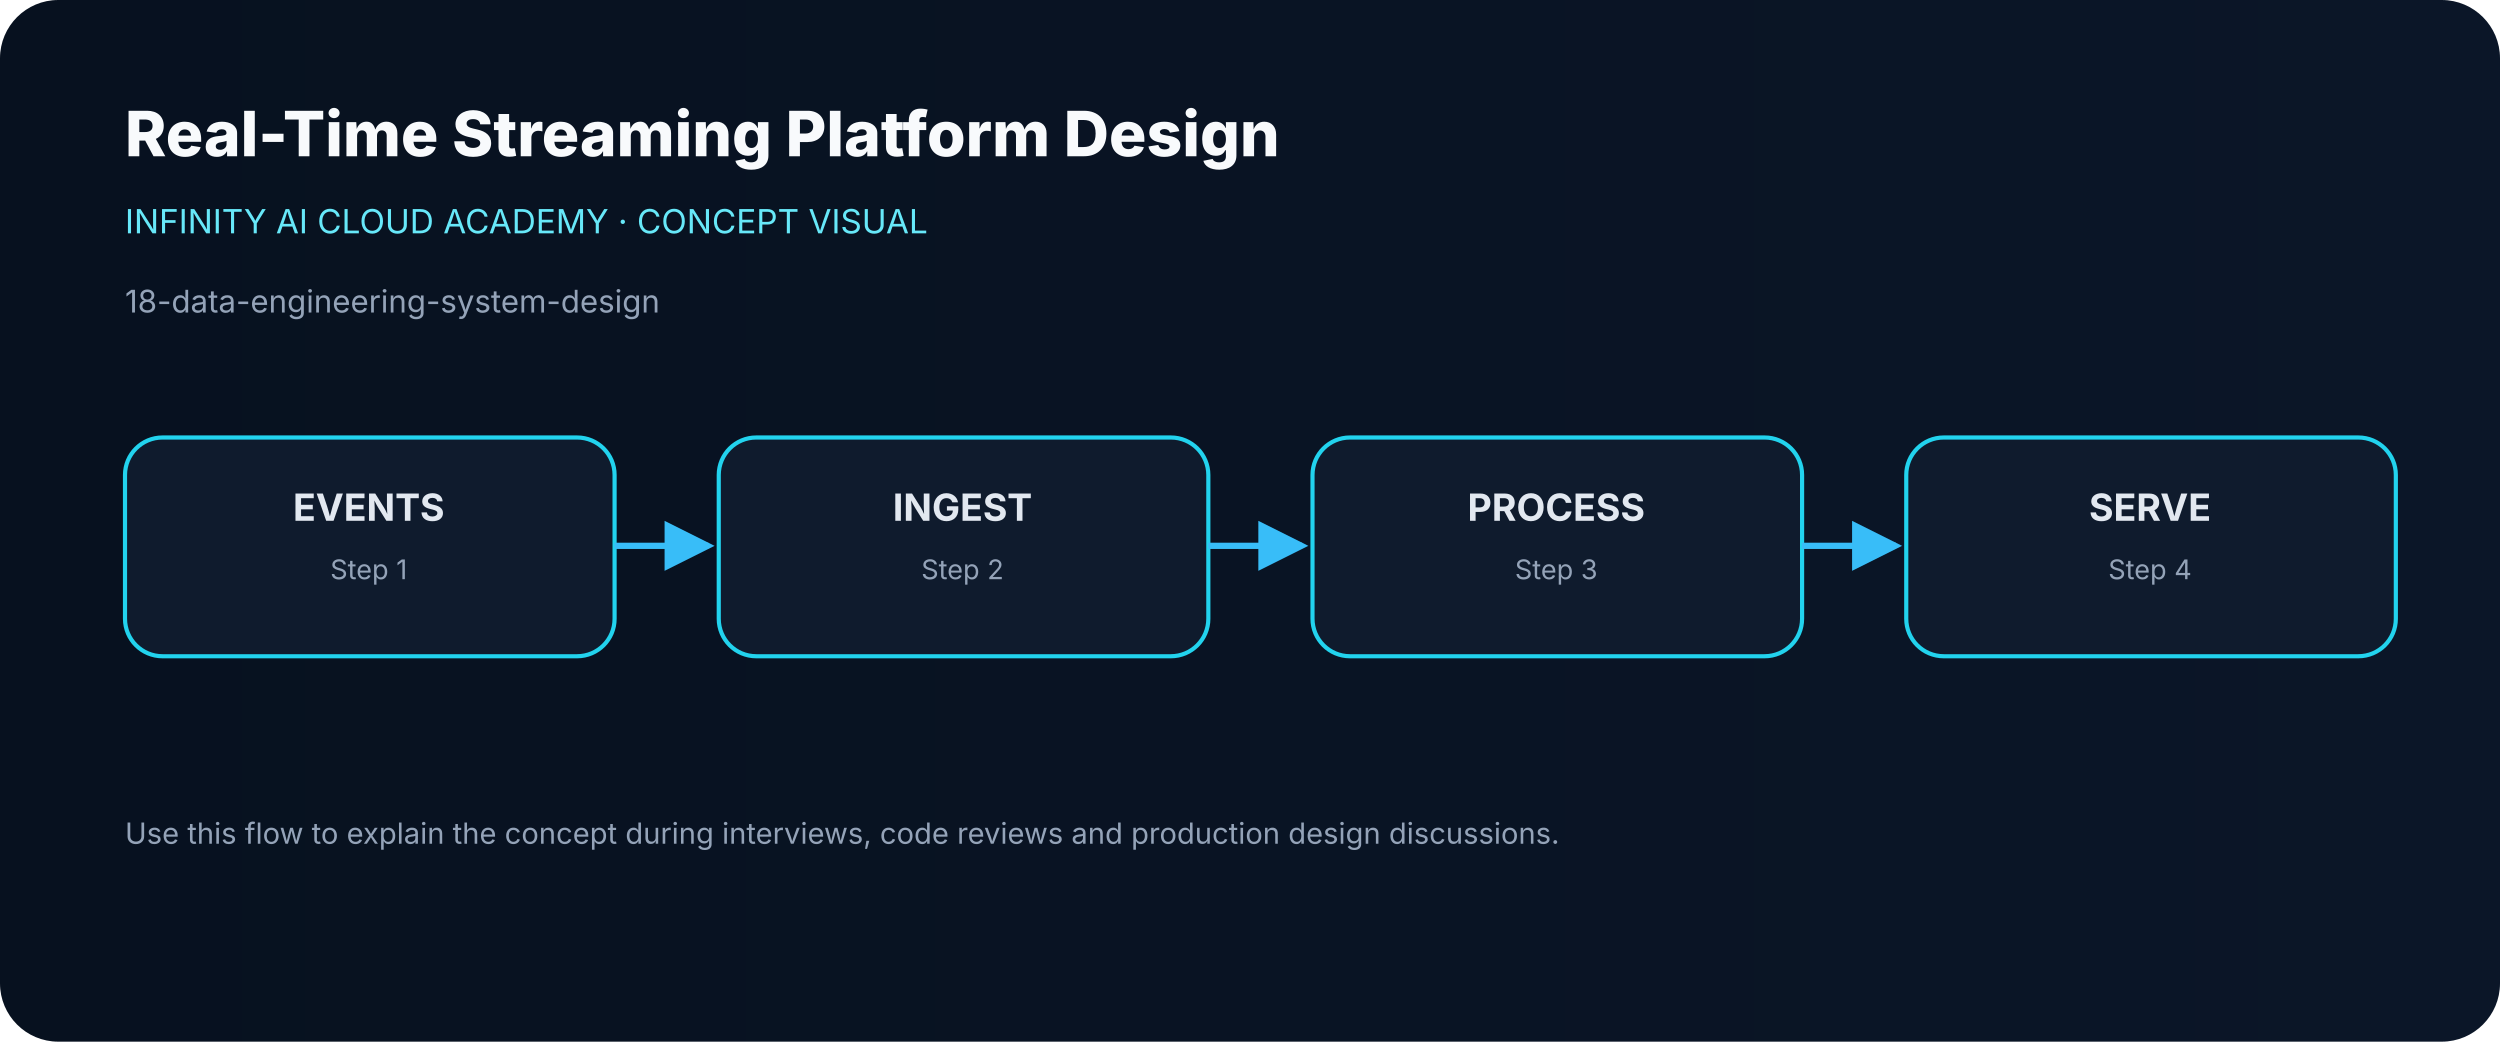
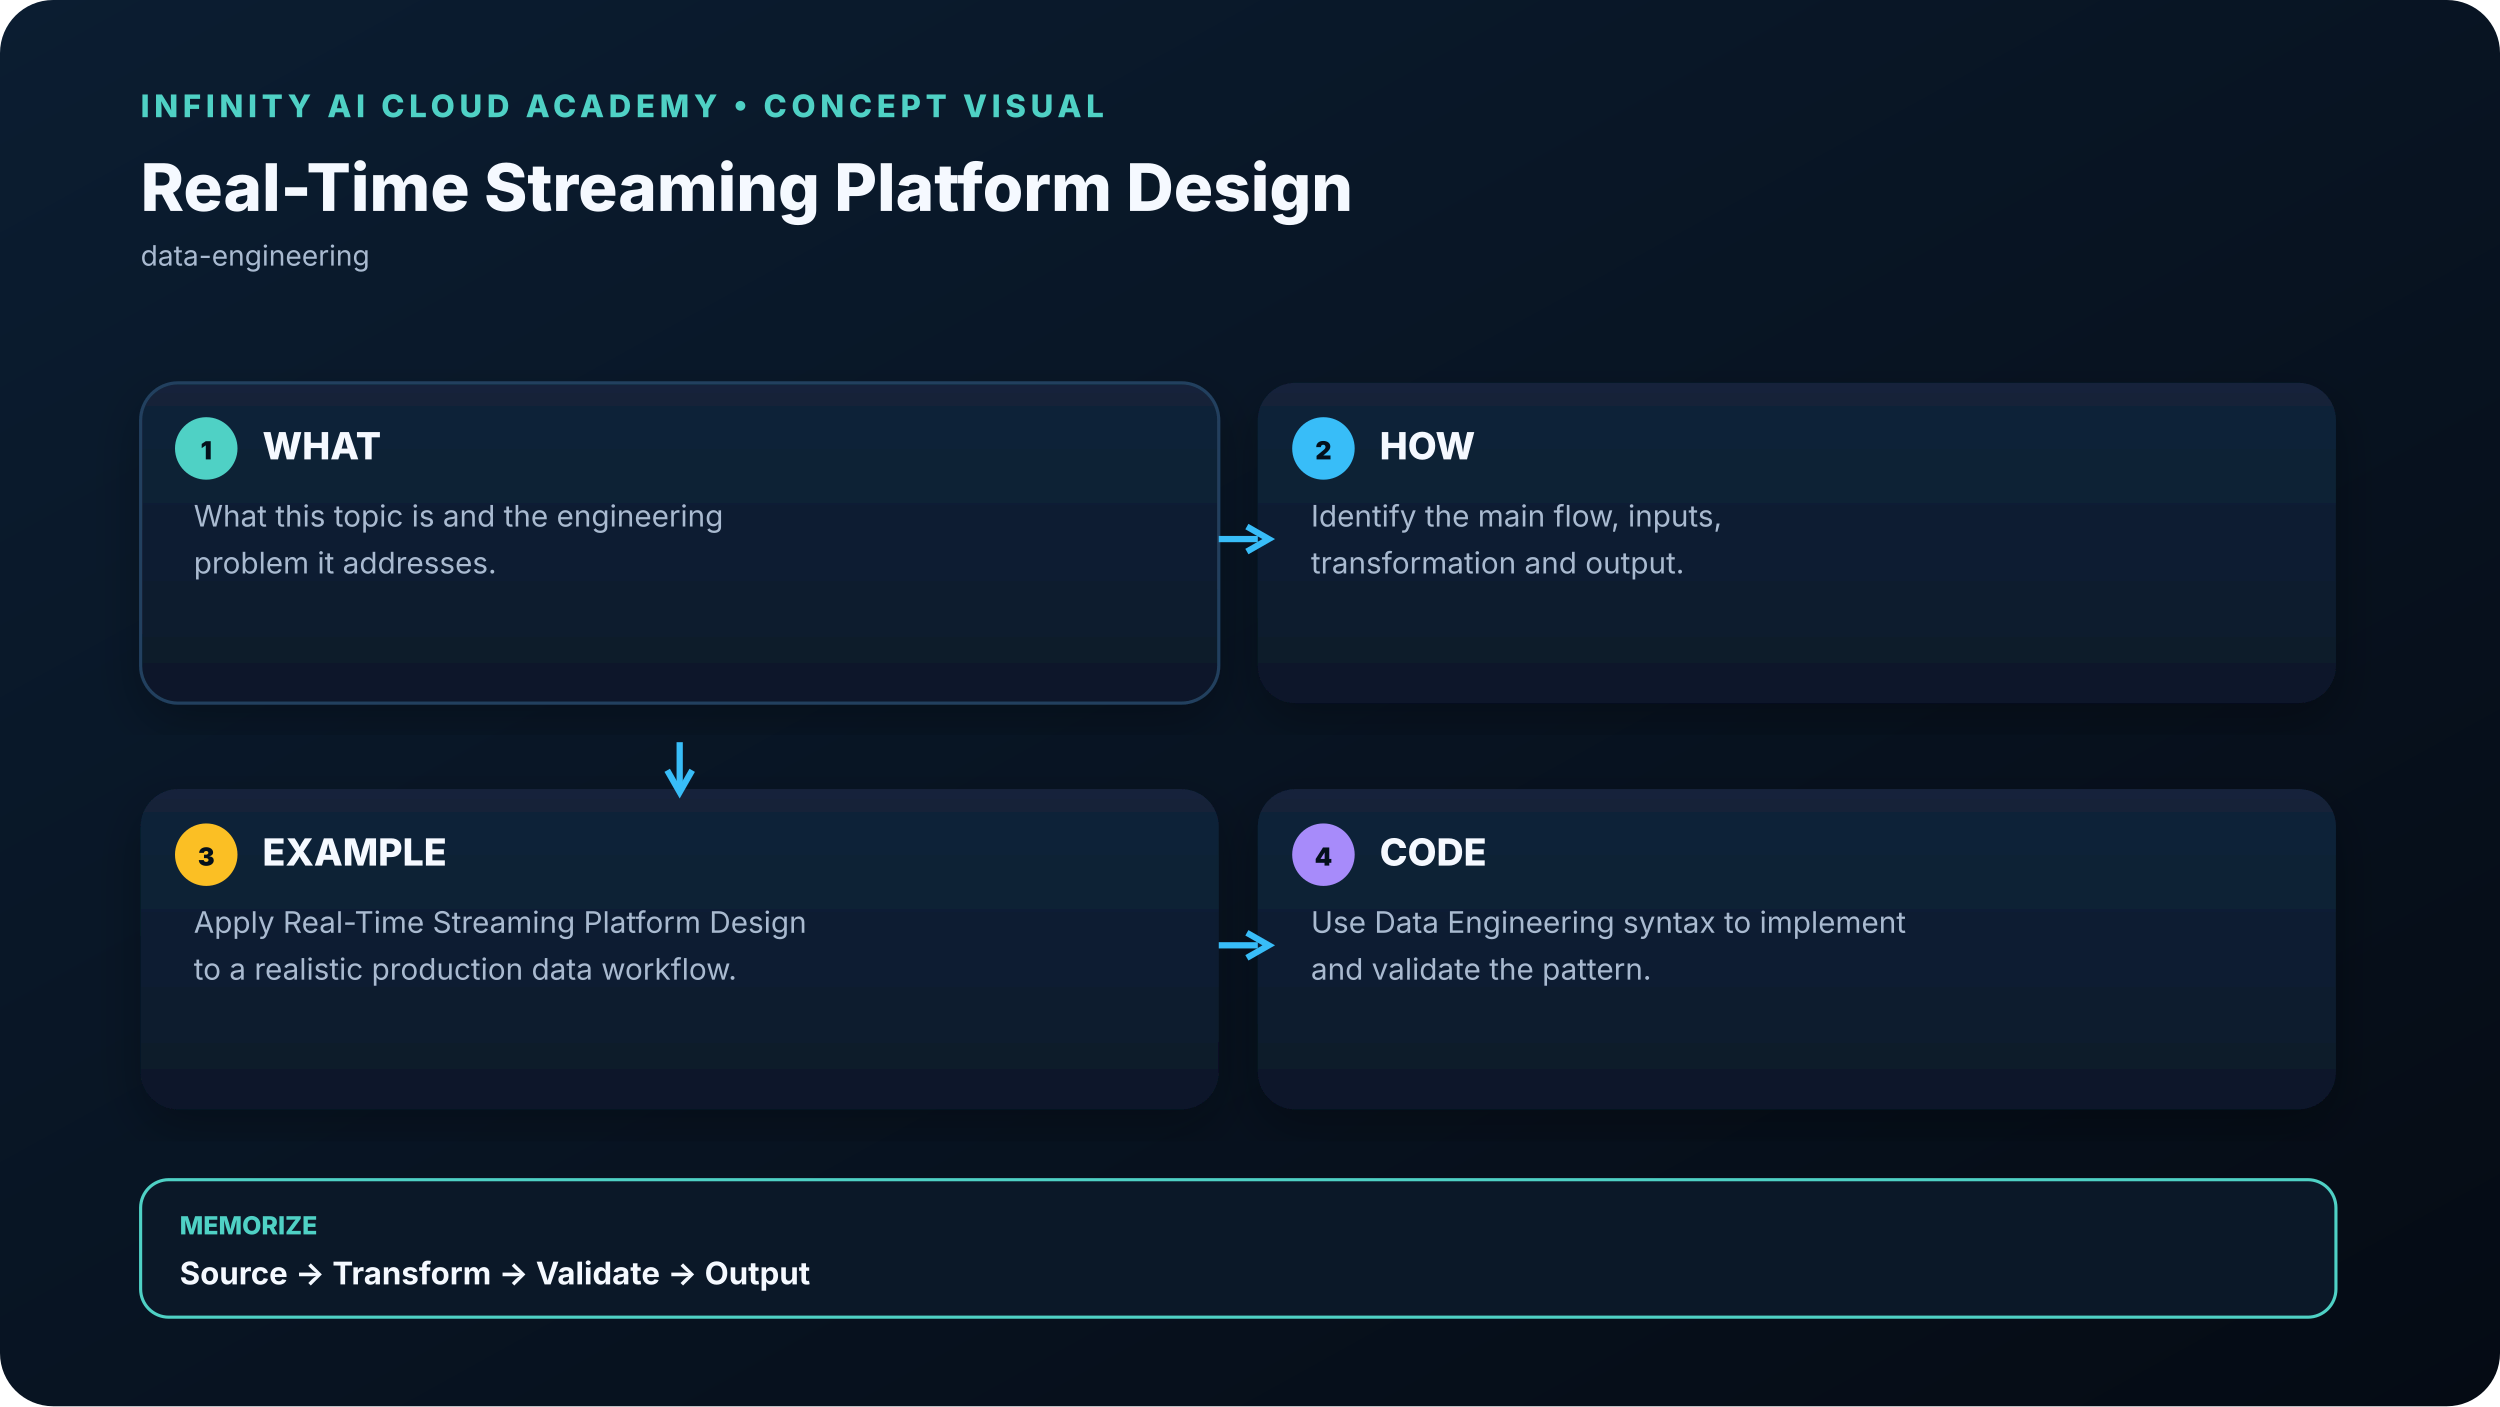
- <svg xmlns="http://www.w3.org/2000/svg" width="1200" height="500" viewBox="0 0 1200 500">
+ <svg xmlns="http://www.w3.org/2000/svg" width="1600" height="900" viewBox="0 0 1600 900">
  <defs>
-     <linearGradient id="g" x1="0" x2="1">
-       <stop stop-color="#07111f" />
-       <stop offset="1" stop-color="#0b1628" />
+     <linearGradient id="bg" x1="0" y1="0" x2="1" y2="1">
+       <stop offset="0" stop-color="#0b1d31" />
+       <stop offset="1" stop-color="#050b14" />
    </linearGradient>
-     <marker id="a" markerWidth="8" markerHeight="8" refX="7" refY="4" orient="auto">
-       <path d="M0,0 L8,4 L0,8 z" fill="#38bdf8" />
-     </marker>
+     <linearGradient id="card" x1="0" y1="0" x2="0" y2="1">
+       <stop offset="0" stop-color="#12243a" />
+       <stop offset="1" stop-color="#0b1829" />
+     </linearGradient>
+     <filter id="shadow">
+       <feDropShadow dx="0" dy="12" stdDeviation="16" flood-color="#000" flood-opacity=".28" />
+     </filter>
  </defs>
-   <rect width="1200" height="500" rx="28" fill="url(#g)" />
-   <text x="60" y="75" font-family="Inter,Arial" font-size="30" font-weight="800" fill="#f8fafc">Real-Time Streaming Platform Design</text>
-   <text x="60" y="112" font-family="Inter,Arial" font-size="16" fill="#67e8f9">INFINITY AI CLOUD ACADEMY · CONCEPT VISUAL</text>
-   <text x="60" y="150" font-family="Inter,Arial" font-size="15" fill="#94a3b8">18-data-engineering-system-design</text>
-   <rect x="60" y="210" width="235" height="105" rx="18" fill="#0f1b2d" stroke="#22d3ee" stroke-width="2" />
-   <text x="177" y="250" text-anchor="middle" font-family="Inter,Arial" font-size="18" font-weight="700" fill="#e2e8f0">EVENTS</text>
-   <text x="177" y="278" text-anchor="middle" font-family="Inter,Arial" font-size="13" fill="#94a3b8">Step 1</text>
-   <line x1="295" y1="262" x2="340" y2="262" stroke="#38bdf8" stroke-width="3" marker-end="url(#a)" />
-   <rect x="345" y="210" width="235" height="105" rx="18" fill="#0f1b2d" stroke="#22d3ee" stroke-width="2" />
-   <text x="462" y="250" text-anchor="middle" font-family="Inter,Arial" font-size="18" font-weight="700" fill="#e2e8f0">INGEST</text>
-   <text x="462" y="278" text-anchor="middle" font-family="Inter,Arial" font-size="13" fill="#94a3b8">Step 2</text>
-   <line x1="580" y1="262" x2="625" y2="262" stroke="#38bdf8" stroke-width="3" marker-end="url(#a)" />
-   <rect x="630" y="210" width="235" height="105" rx="18" fill="#0f1b2d" stroke="#22d3ee" stroke-width="2" />
-   <text x="747" y="250" text-anchor="middle" font-family="Inter,Arial" font-size="18" font-weight="700" fill="#e2e8f0">PROCESS</text>
-   <text x="747" y="278" text-anchor="middle" font-family="Inter,Arial" font-size="13" fill="#94a3b8">Step 3</text>
-   <line x1="865" y1="262" x2="910" y2="262" stroke="#38bdf8" stroke-width="3" marker-end="url(#a)" />
-   <rect x="915" y="210" width="235" height="105" rx="18" fill="#0f1b2d" stroke="#22d3ee" stroke-width="2" />
-   <text x="1032" y="250" text-anchor="middle" font-family="Inter,Arial" font-size="18" font-weight="700" fill="#e2e8f0">SERVE</text>
-   <text x="1032" y="278" text-anchor="middle" font-family="Inter,Arial" font-size="13" fill="#94a3b8">Step 4</text>
-   <text x="60" y="405" font-family="Inter,Arial" font-size="14" fill="#94a3b8">Use this flow to explain the concept during interviews, code reviews and production design discussions.</text>
+   <rect width="1600" height="900" rx="34" fill="url(#bg)" />
+   <text x="90" y="75" fill="#4fd1c5" font-family="Inter,Segoe UI,Arial" font-size="20" font-weight="800" letter-spacing="3">INFINITY AI CLOUD ACADEMY • CONCEPT VISUAL</text>
+   <text x="90" y="135" fill="#f5f9ff" font-family="Inter,Segoe UI,Arial" font-size="42" font-weight="800">Real-Time Streaming Platform Design</text>
+   <text x="90" y="170" fill="#a9bad0" font-family="Inter,Segoe UI,Arial" font-size="18">data-engineering</text>
+   <rect x="90" y="245" width="690" height="205" rx="24" fill="url(#card)" stroke="#24415f" stroke-width="2" filter="url(#shadow)" />
+   <circle cx="132" cy="287" r="20" fill="#4fd1c5" />
+   <text x="132" y="294" text-anchor="middle" fill="#04101b" font-family="Inter,Segoe UI,Arial" font-size="16" font-weight="900">1</text>
+   <text x="168" y="294" fill="#f5f9ff" font-family="Inter,Segoe UI,Arial" font-size="24" font-weight="800">WHAT</text>
+   <text x="124" y="337" fill="#a9bad0" font-family="Inter,Segoe UI,Arial" font-size="19">What this topic is and the engineering</text>
+   <text x="124" y="367" fill="#a9bad0" font-family="Inter,Segoe UI,Arial" font-size="19">problem it addresses.</text>
+   <rect x="805" y="245" width="690" height="205" rx="24" fill="url(#card)" stroke="problem it addresses." stroke-width="2" filter="url(#shadow)" />
+   <circle cx="847" cy="287" r="20" fill="#38bdf8" />
+   <text x="847" y="294" text-anchor="middle" fill="#04101b" font-family="Inter,Segoe UI,Arial" font-size="16" font-weight="900">2</text>
+   <text x="883" y="294" fill="#f5f9ff" font-family="Inter,Segoe UI,Arial" font-size="24" font-weight="800">HOW</text>
+   <text x="839" y="337" fill="#a9bad0" font-family="Inter,Segoe UI,Arial" font-size="19">Identify the main flow, inputs,</text>
+   <text x="839" y="367" fill="#a9bad0" font-family="Inter,Segoe UI,Arial" font-size="19">transformation and output.</text>
+   <rect x="90" y="505" width="690" height="205" rx="24" fill="url(#card)" stroke="transformation and output." stroke-width="2" filter="url(#shadow)" />
+   <circle cx="132" cy="547" r="20" fill="#fbbf24" />
+   <text x="132" y="554" text-anchor="middle" fill="#04101b" font-family="Inter,Segoe UI,Arial" font-size="16" font-weight="900">3</text>
+   <text x="168" y="554" fill="#f5f9ff" font-family="Inter,Segoe UI,Arial" font-size="24" font-weight="800">EXAMPLE</text>
+   <text x="124" y="597" fill="#a9bad0" font-family="Inter,Segoe UI,Arial" font-size="19">Apply Real-Time Streaming Platform Design</text>
+   <text x="124" y="627" fill="#a9bad0" font-family="Inter,Segoe UI,Arial" font-size="19">to a realistic production data workflow.</text>
+   <rect x="805" y="505" width="690" height="205" rx="24" fill="url(#card)" stroke="to a realistic production data workflow." stroke-width="2" filter="url(#shadow)" />
+   <circle cx="847" cy="547" r="20" fill="#a78bfa" />
+   <text x="847" y="554" text-anchor="middle" fill="#04101b" font-family="Inter,Segoe UI,Arial" font-size="16" font-weight="900">4</text>
+   <text x="883" y="554" fill="#f5f9ff" font-family="Inter,Segoe UI,Arial" font-size="24" font-weight="800">CODE</text>
+   <text x="839" y="597" fill="#a9bad0" font-family="Inter,Segoe UI,Arial" font-size="19">Use Data Engineering syntax to implement</text>
+   <text x="839" y="627" fill="#a9bad0" font-family="Inter,Segoe UI,Arial" font-size="19">and validate the pattern.</text>
+   <path d="M780 345 H805" stroke="#38bdf8" stroke-width="4" />
+   <path d="M798 337 l14 8 -14 8" fill="none" stroke="#38bdf8" stroke-width="4" />
+   <path d="M435 475 V505" stroke="#38bdf8" stroke-width="4" />
+   <path d="M427 493 l8 14 8-14" fill="none" stroke="#38bdf8" stroke-width="4" />
+   <path d="M780 605 H805" stroke="#38bdf8" stroke-width="4" />
+   <path d="M798 597 l14 8 -14 8" fill="none" stroke="#38bdf8" stroke-width="4" />
+   <rect x="90" y="755" width="1405" height="88" rx="18" fill="#0b1828" stroke="#4fd1c5" stroke-width="2" />
+   <text x="115" y="790" fill="#4fd1c5" font-family="Inter,Segoe UI,Arial" font-size="16" font-weight="800">MEMORIZE</text>
+   <text x="115" y="822" fill="#f5f9ff" font-family="Inter,Segoe UI,Arial" font-size="20" font-weight="700">Source → Transform → Validate → Output</text>
</svg>
